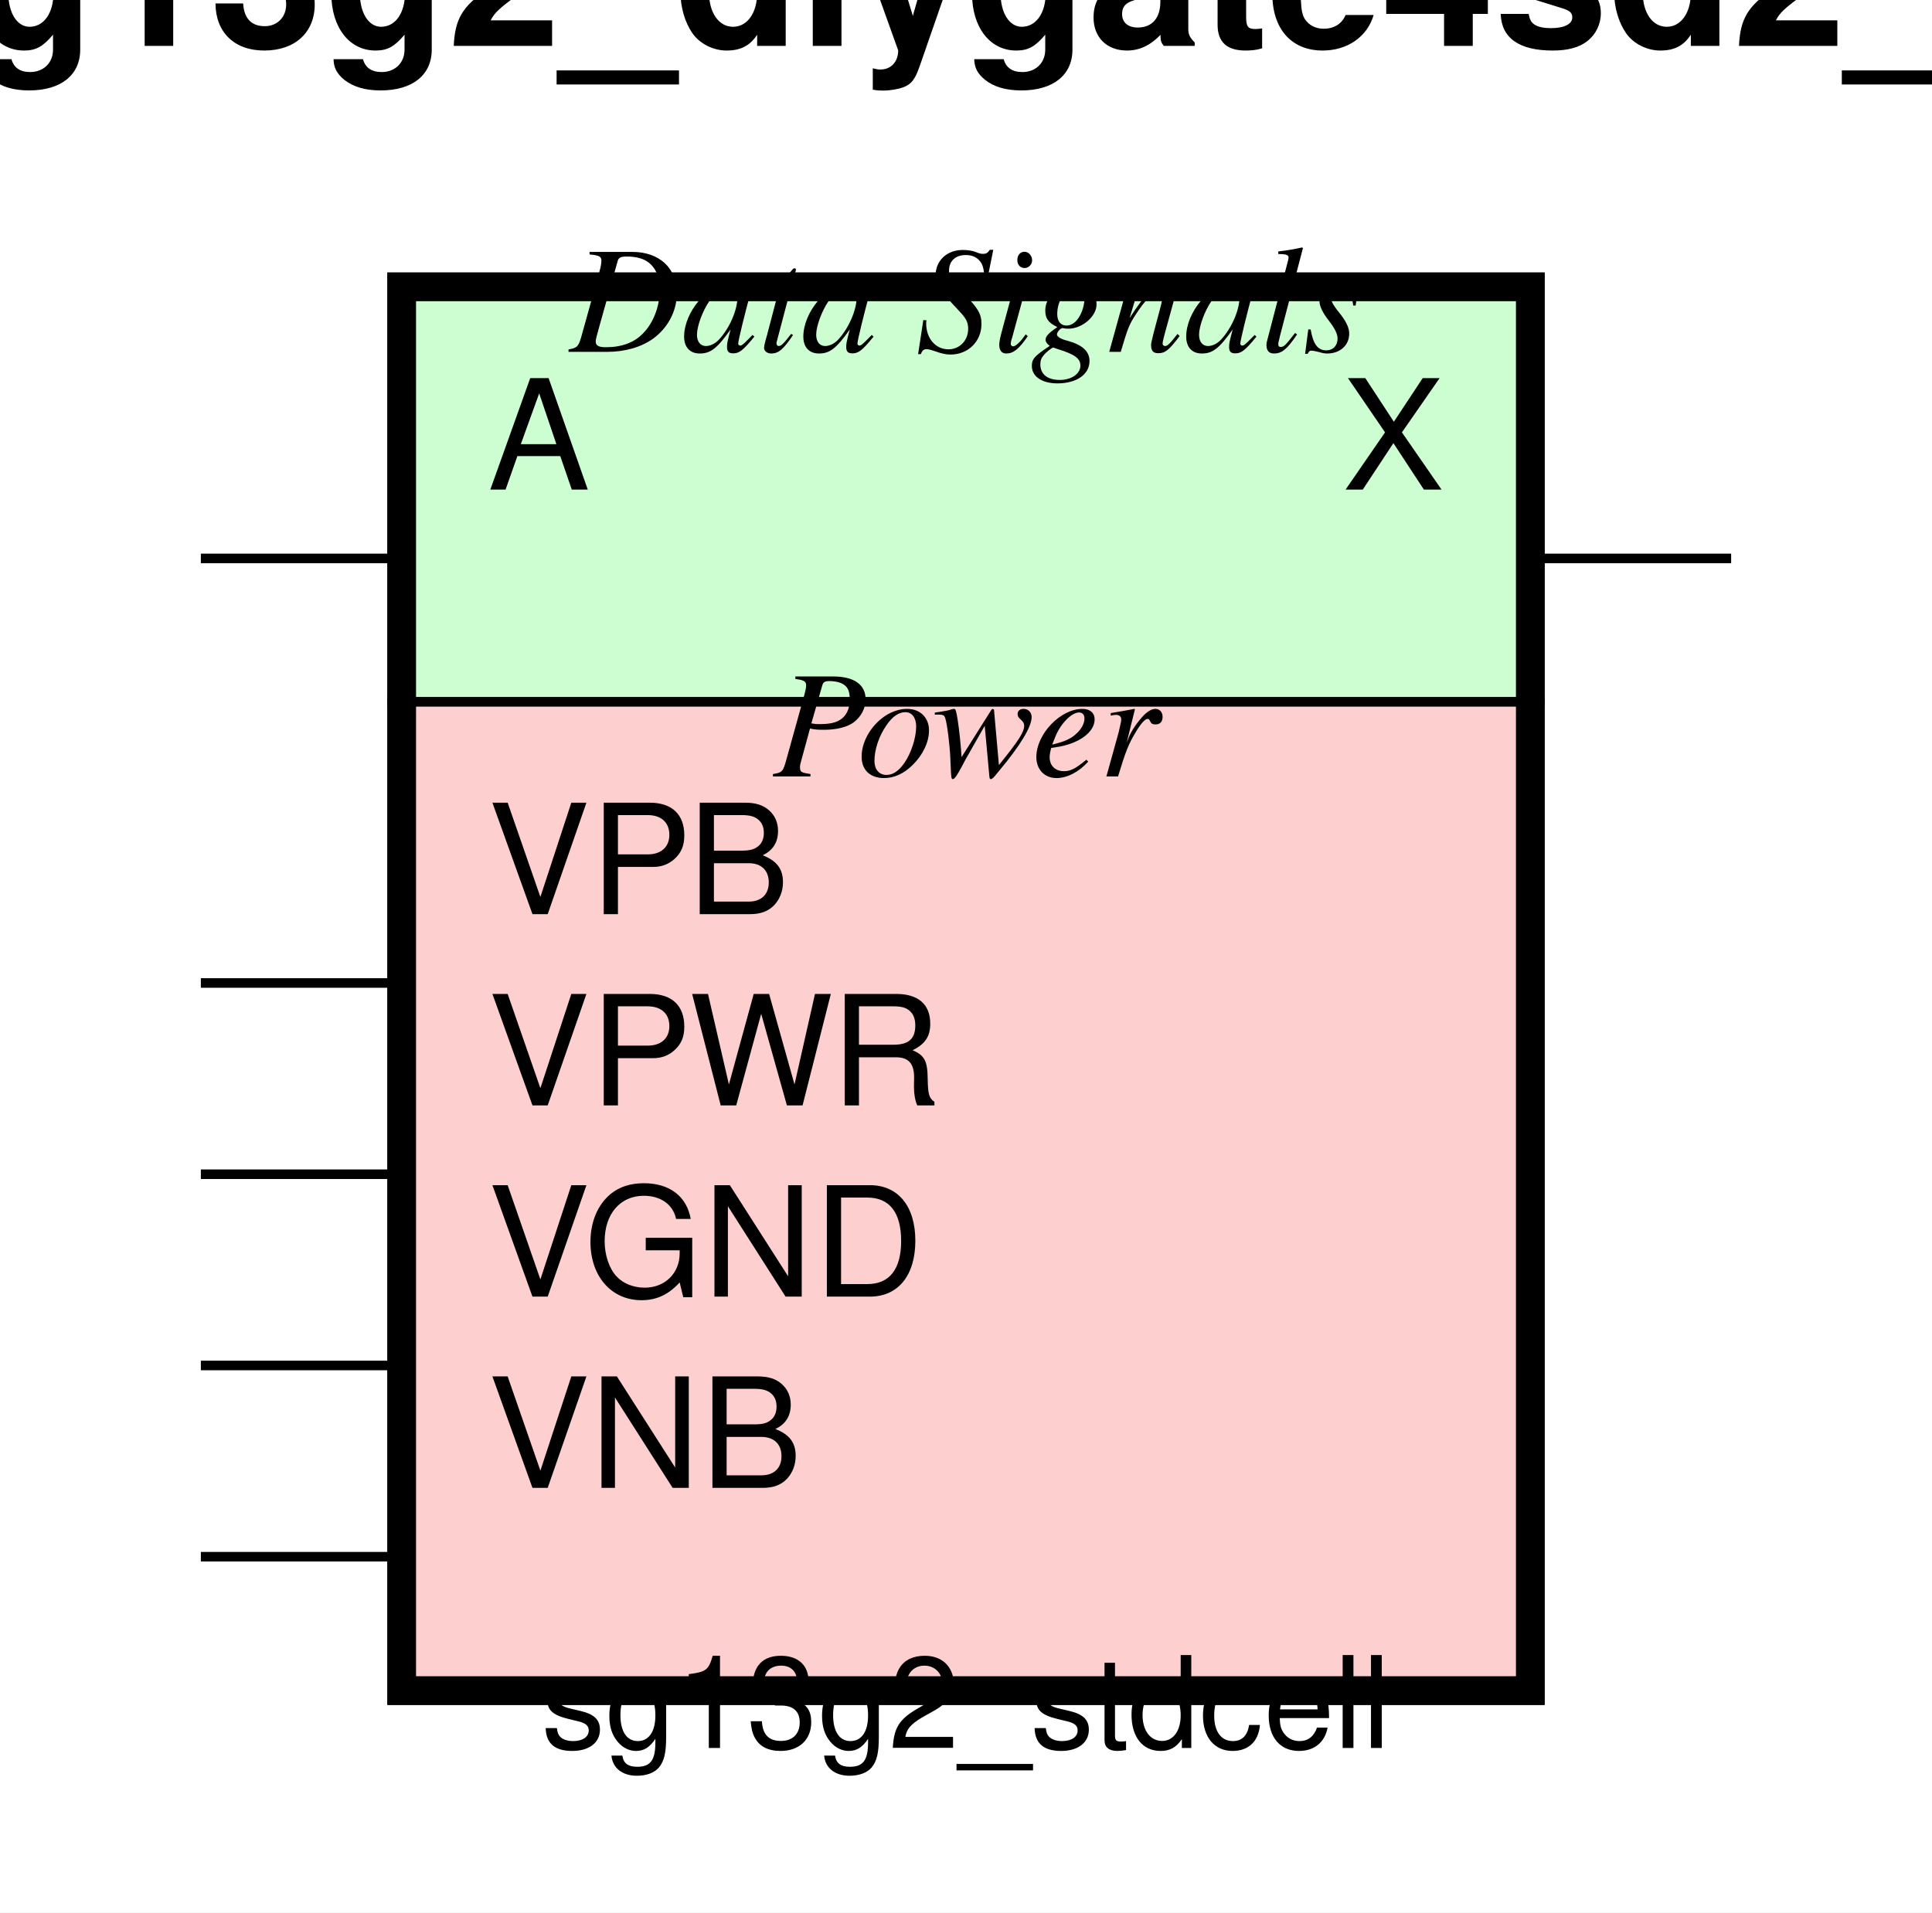
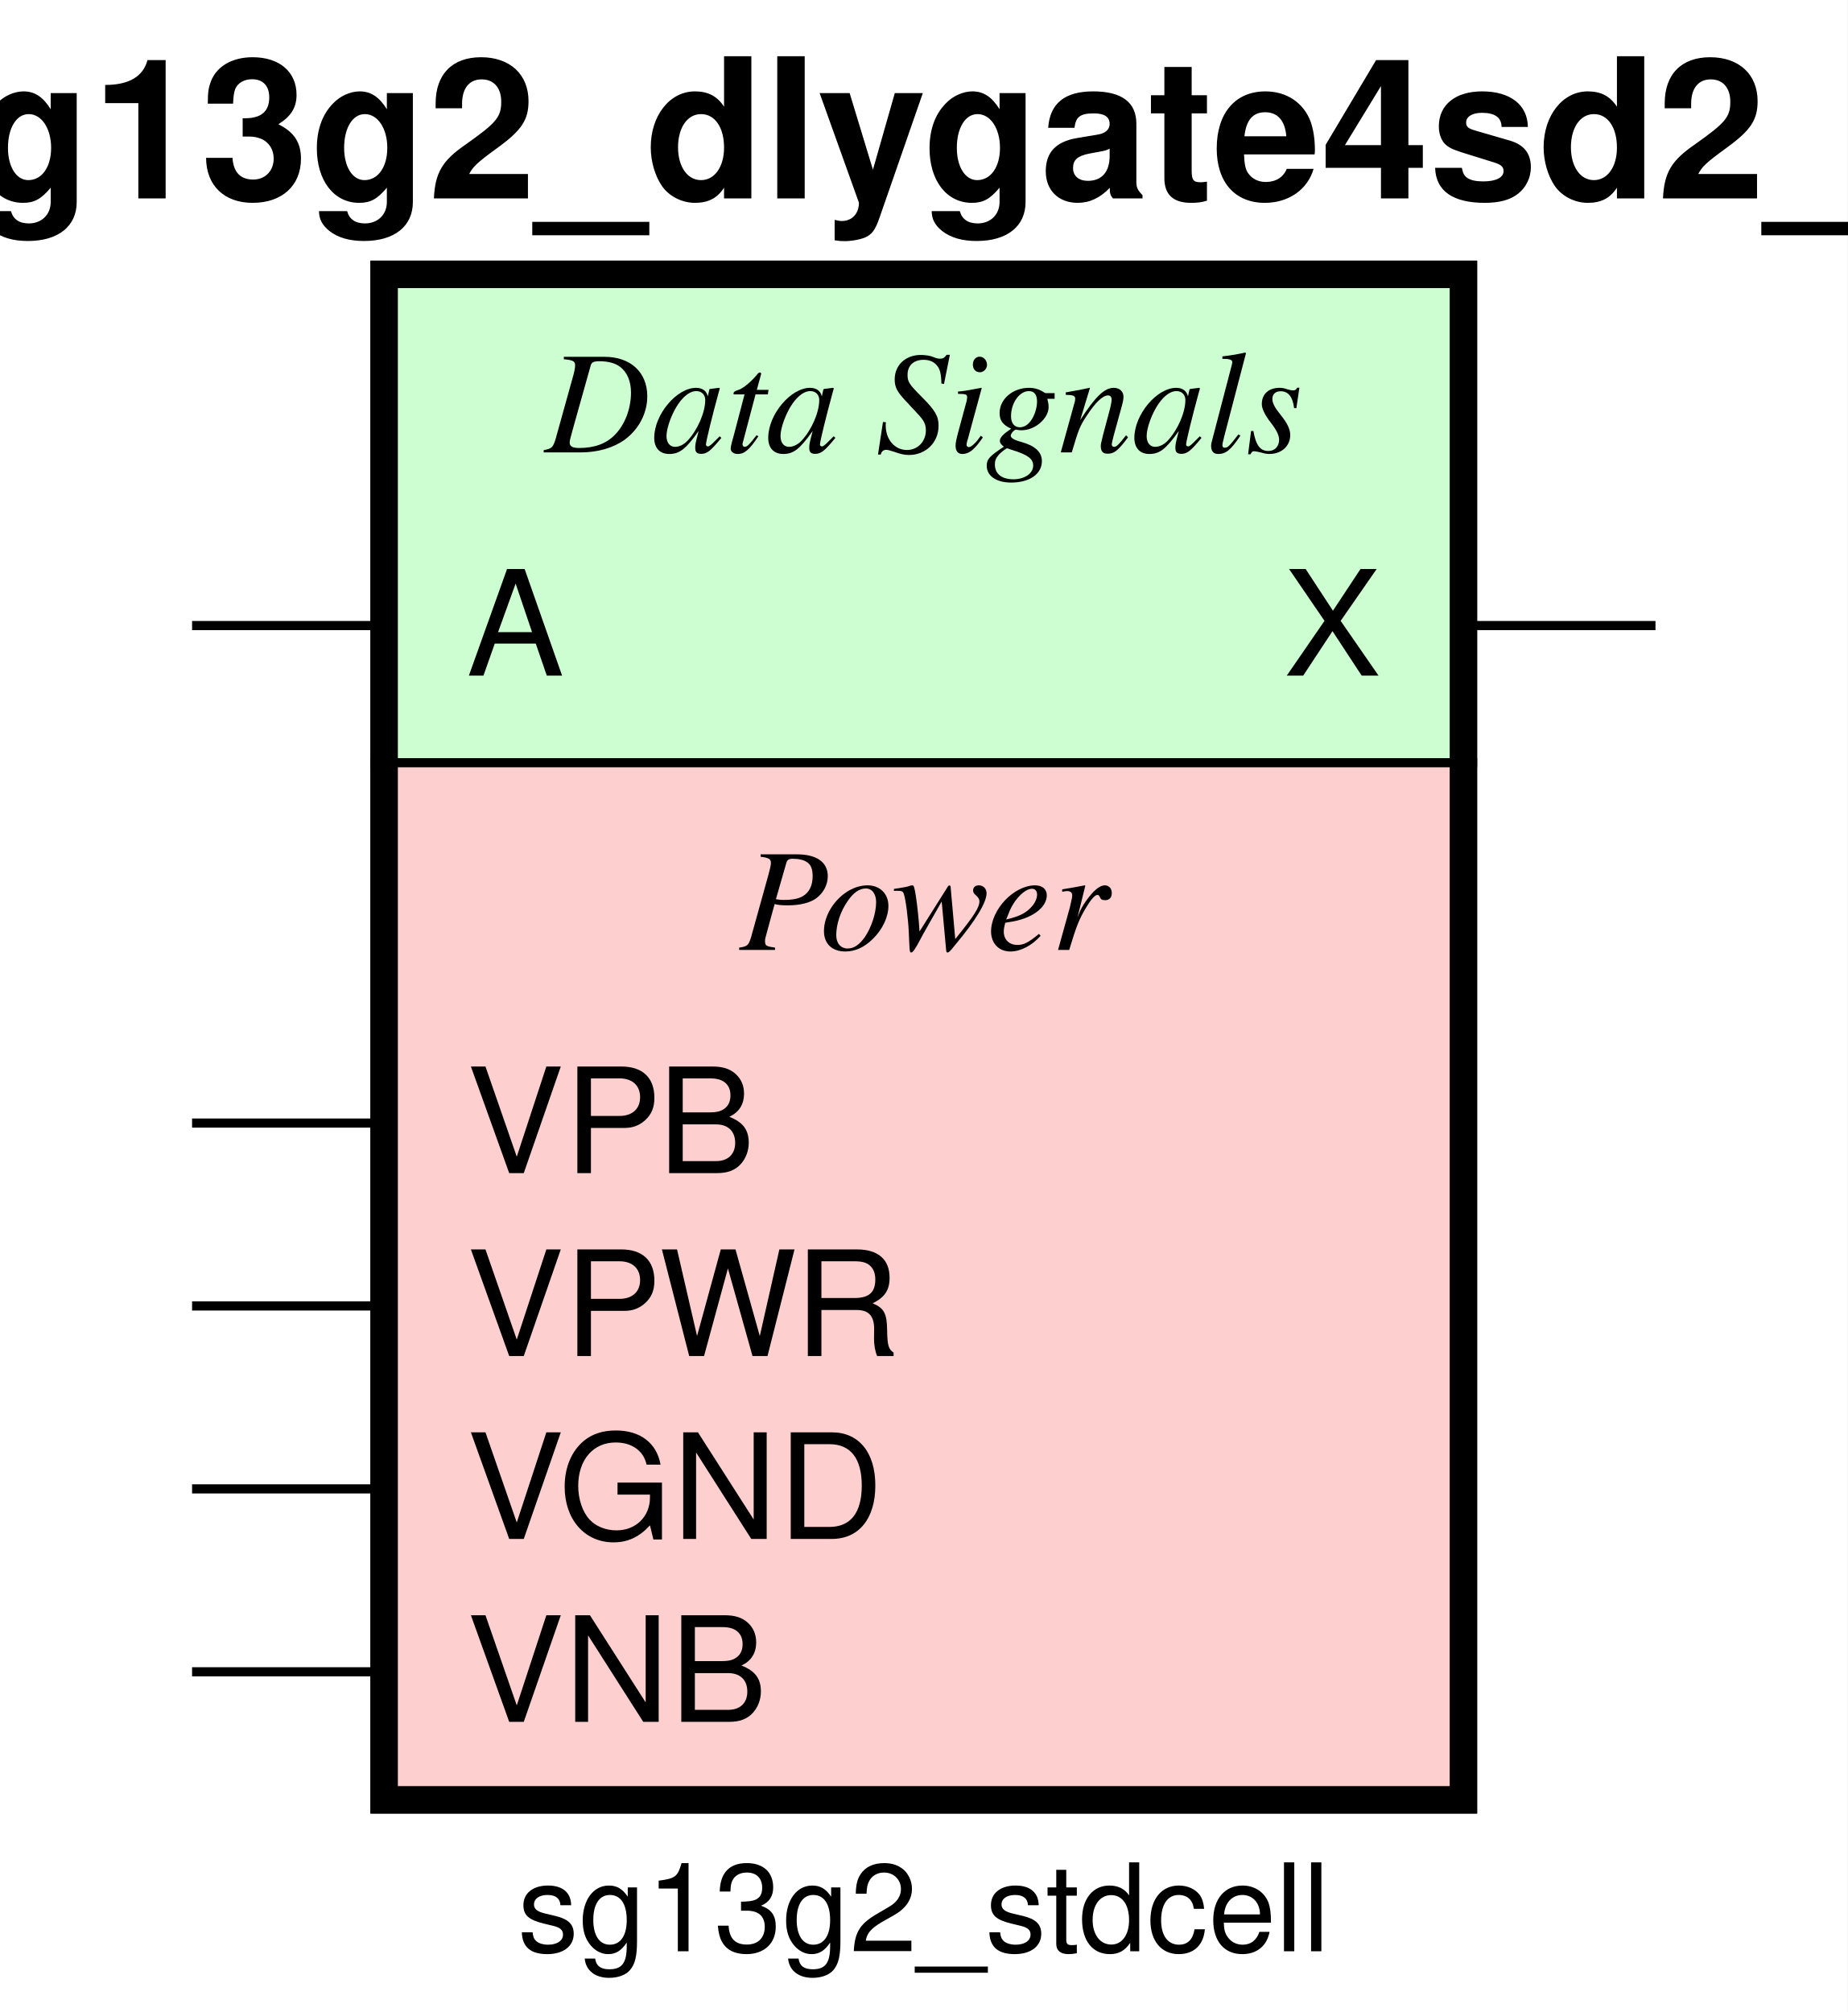
- <svg xmlns="http://www.w3.org/2000/svg" xml:space="preserve" width="202" height="200" viewBox="-41 -44 202.0 200.0" version="1.1">
+ <svg xmlns="http://www.w3.org/2000/svg" xml:space="preserve" width="202" height="220" viewBox="-41 -44 202.0 220.0" version="1.1">
  <style type="text/css">

.fnt1 {fill:#000000;
    font-family:Times; font-size:12pt; font-weight:normal; font-style:italic;}
.fnt2 {fill:#000000;
    font-family:Helvetica; font-size:12pt; font-weight:normal; font-style:normal;}
.fnt3 {fill:#000000;
    font-family:Helvetica; font-size:16pt; font-weight:bold; font-style:normal;}
.fnt4 {fill:#000000;
    font-family:Helvetica; font-size:10pt; font-weight:normal; font-style:normal;}
.label {fill:#000;
  text-anchor:middle;
  font-size:16pt; font-weight:bold; font-family:Sans;}
.link {fill: #0D47A1;}
.link:hover {fill: #0D47A1; text-decoration:underline;}
.link:visited {fill: #4A148C;}

</style>
  <defs>

</defs>
  <rect x="-41" y="-44" width="100%" height="100%" fill="white" />
  <g transform="translate(0,0)">
-     <rect x="0" y="-15.0" width="120.0" height="44.4" stroke="#000000" fill="#CCFED2" stroke-width="1" />
-     <text class="fnt1" x="60.0" y="0" text-anchor="middle" dy="-7.2">Data Signals</text>
-     <g transform="translate(0,14.4)">
+     <rect x="0" y="-15.0" width="120.0" height="54.4" stroke="#000000" fill="#CCFED2" stroke-width="1" />
+     <text class="fnt1" x="60.0" y="0" text-anchor="middle" dy="5.472">Data Signals</text>
+     <g transform="translate(0,24.4)">
      <line x1="-20" y1="0" x2="0" y2="0" stroke="#000000" fill="none" stroke-width="1" />
-       <text class="fnt2" x="10" y="0" text-anchor="normal" dy="-7.2">A</text>
+       <text class="fnt2" x="10" y="0" text-anchor="normal" dy="5.472">A</text>
    </g>
-     <g transform="translate(120.0,14.4)">
+     <g transform="translate(120.0,24.4)">
      <line x1="20" y1="0" x2="0" y2="0" stroke="#000000" fill="none" stroke-width="1" />
-       <text class="fnt2" x="-10" y="0" text-anchor="end" dy="-7.2">X</text>
+       <text class="fnt2" x="-10" y="0" text-anchor="end" dy="5.472">X</text>
    </g>
  </g>
-   <g transform="translate(0,44.4)">
-     <rect x="0" y="-15.0" width="120.0" height="104.4" stroke="#000000" fill="#FECFCF" stroke-width="1" />
-     <text class="fnt1" x="60.0" y="0" text-anchor="middle" dy="-7.2">Power</text>
-     <g transform="translate(0,14.4)">
+   <g transform="translate(0,54.4)">
+     <rect x="0" y="-15.0" width="120.0" height="114.4" stroke="#000000" fill="#FECFCF" stroke-width="1" />
+     <text class="fnt1" x="60.0" y="0" text-anchor="middle" dy="5.472">Power</text>
+     <g transform="translate(0,24.4)">
      <line x1="-20" y1="0" x2="0" y2="0" stroke="#000000" fill="none" stroke-width="1" />
-       <text class="fnt2" x="10" y="0" text-anchor="normal" dy="-7.2">VPB</text>
+       <text class="fnt2" x="10" y="0" text-anchor="normal" dy="5.472">VPB</text>
    </g>
-     <g transform="translate(0,34.4)">
+     <g transform="translate(0,44.4)">
      <line x1="-20" y1="0" x2="0" y2="0" stroke="#000000" fill="none" stroke-width="1" />
-       <text class="fnt2" x="10" y="0" text-anchor="normal" dy="-7.2">VPWR</text>
+       <text class="fnt2" x="10" y="0" text-anchor="normal" dy="5.472">VPWR</text>
    </g>
-     <g transform="translate(0,54.4)">
+     <g transform="translate(0,64.4)">
      <line x1="-20" y1="0" x2="0" y2="0" stroke="#000000" fill="none" stroke-width="1" />
-       <text class="fnt2" x="10" y="0" text-anchor="normal" dy="-7.2">VGND</text>
+       <text class="fnt2" x="10" y="0" text-anchor="normal" dy="5.472">VGND</text>
    </g>
-     <g transform="translate(0,74.4)">
+     <g transform="translate(0,84.4)">
      <line x1="-20" y1="0" x2="0" y2="0" stroke="#000000" fill="none" stroke-width="1" />
-       <text class="fnt2" x="10" y="0" text-anchor="normal" dy="-7.2">VNB</text>
+       <text class="fnt2" x="10" y="0" text-anchor="normal" dy="5.472">VNB</text>
    </g>
  </g>
-   <rect x="1.0" y="-14.0" width="118.0" height="146.8" stroke="#000000" fill="none" stroke-width="3" />
-   <text class="fnt3" x="60.0" y="-24.0" text-anchor="middle" dy="-15.2">sg13g2_dlygate4sd2_1</text>
-   <text class="fnt4" x="60.0" y="142.8" text-anchor="middle" dy="-4.0">sg13g2_stdcell</text>
+   <rect x="1.0" y="-14.0" width="118.0" height="166.8" stroke="#000000" fill="none" stroke-width="3" />
+   <text class="fnt3" x="60.0" y="-24.0" text-anchor="middle" dy="1.696">sg13g2_dlygate4sd2_1</text>
+   <text class="fnt4" x="60.0" y="162.8" text-anchor="middle" dy="6.56">sg13g2_stdcell</text>
</svg>
